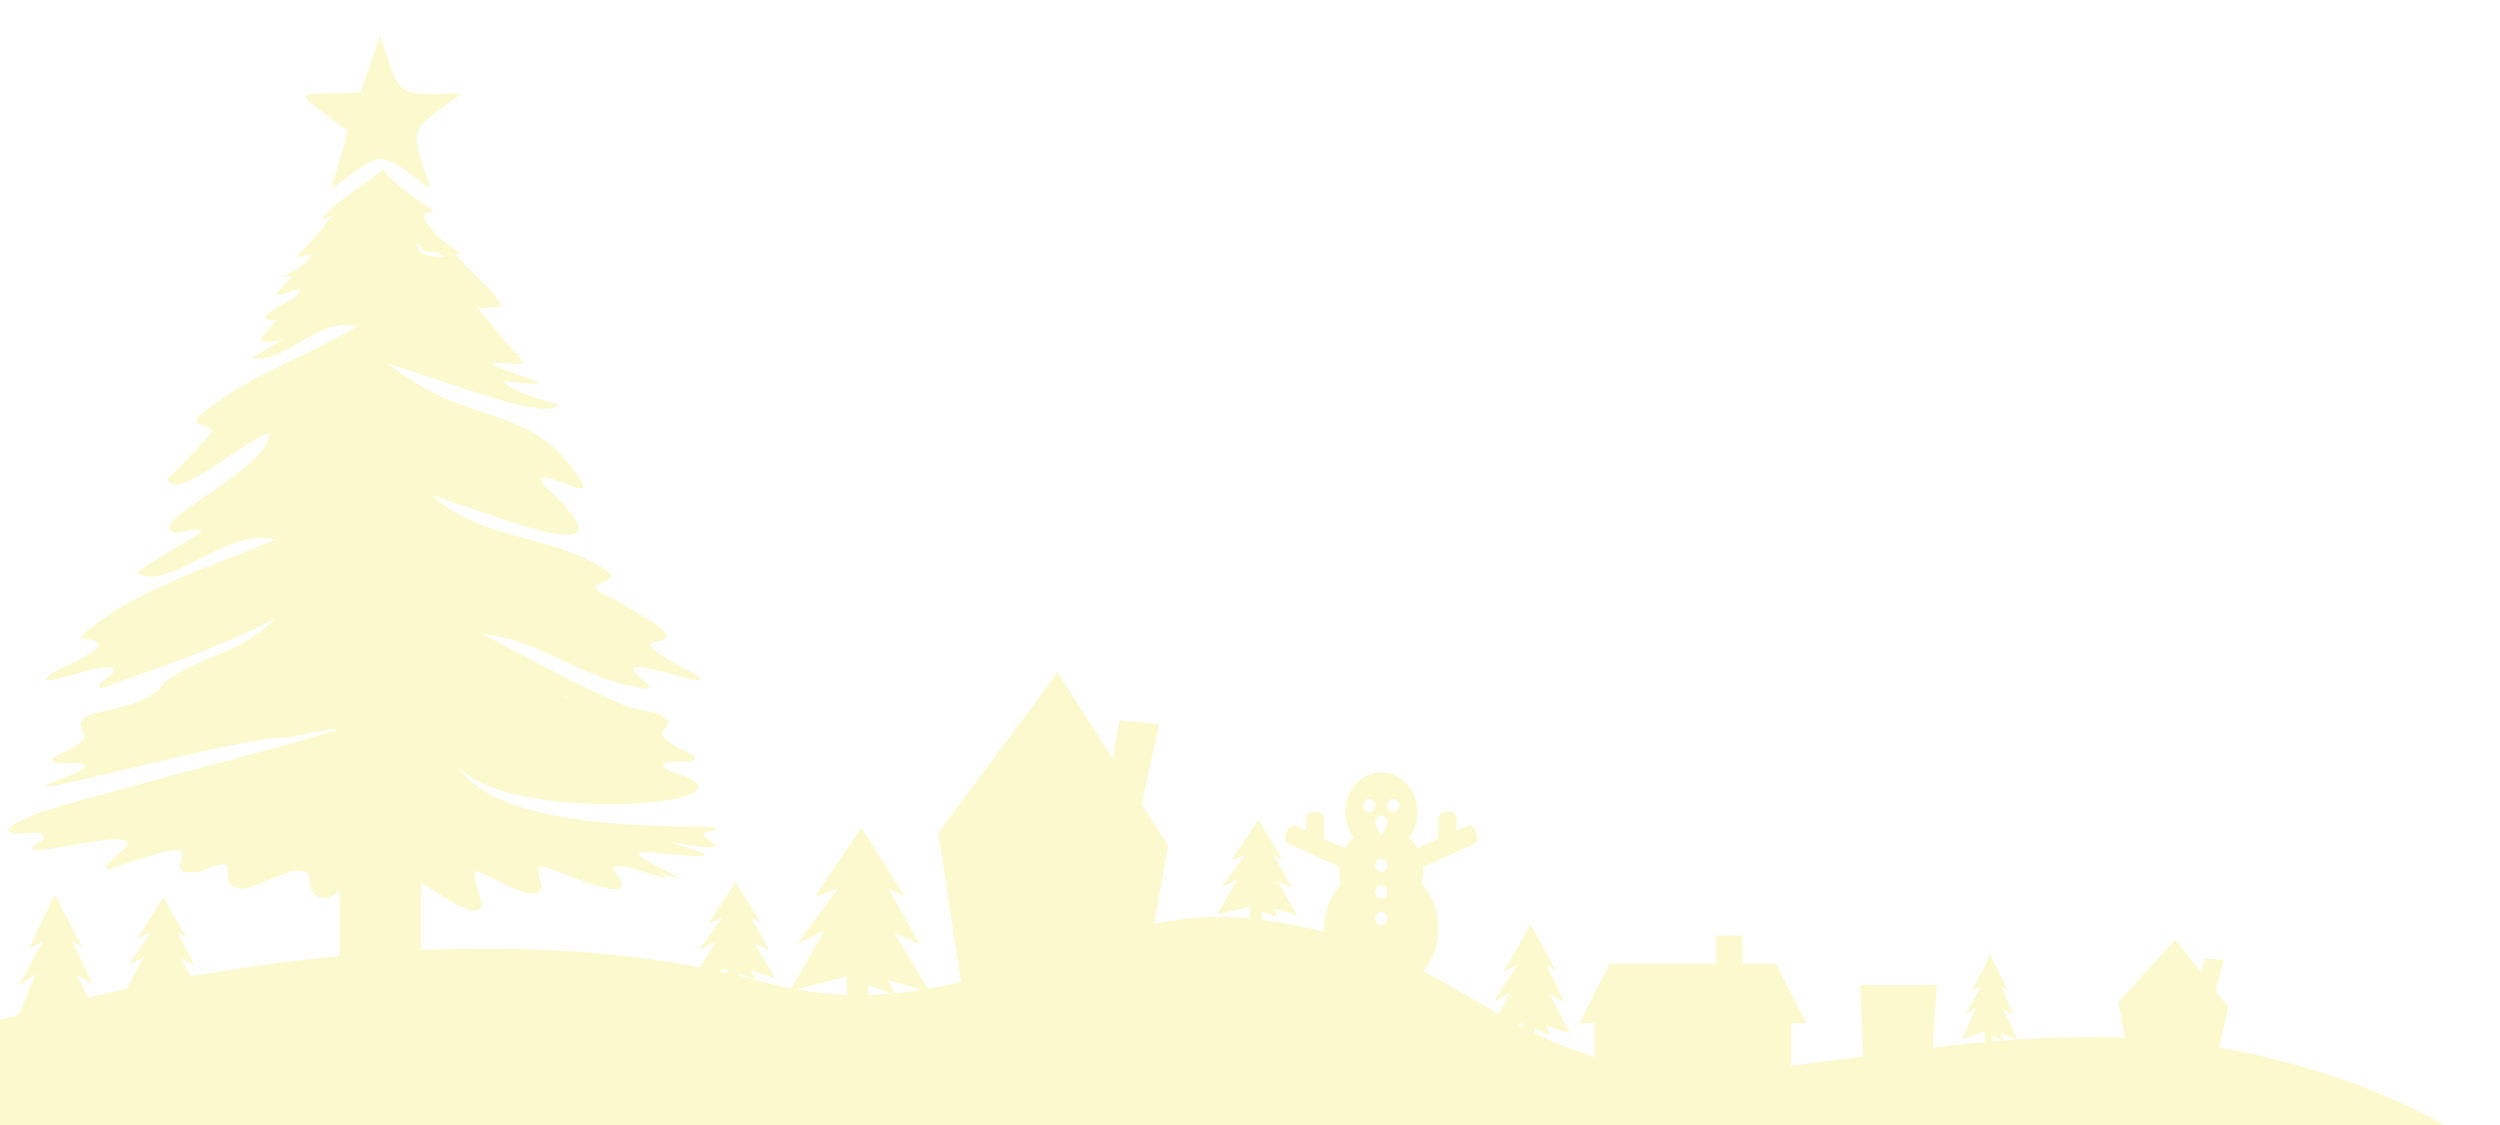
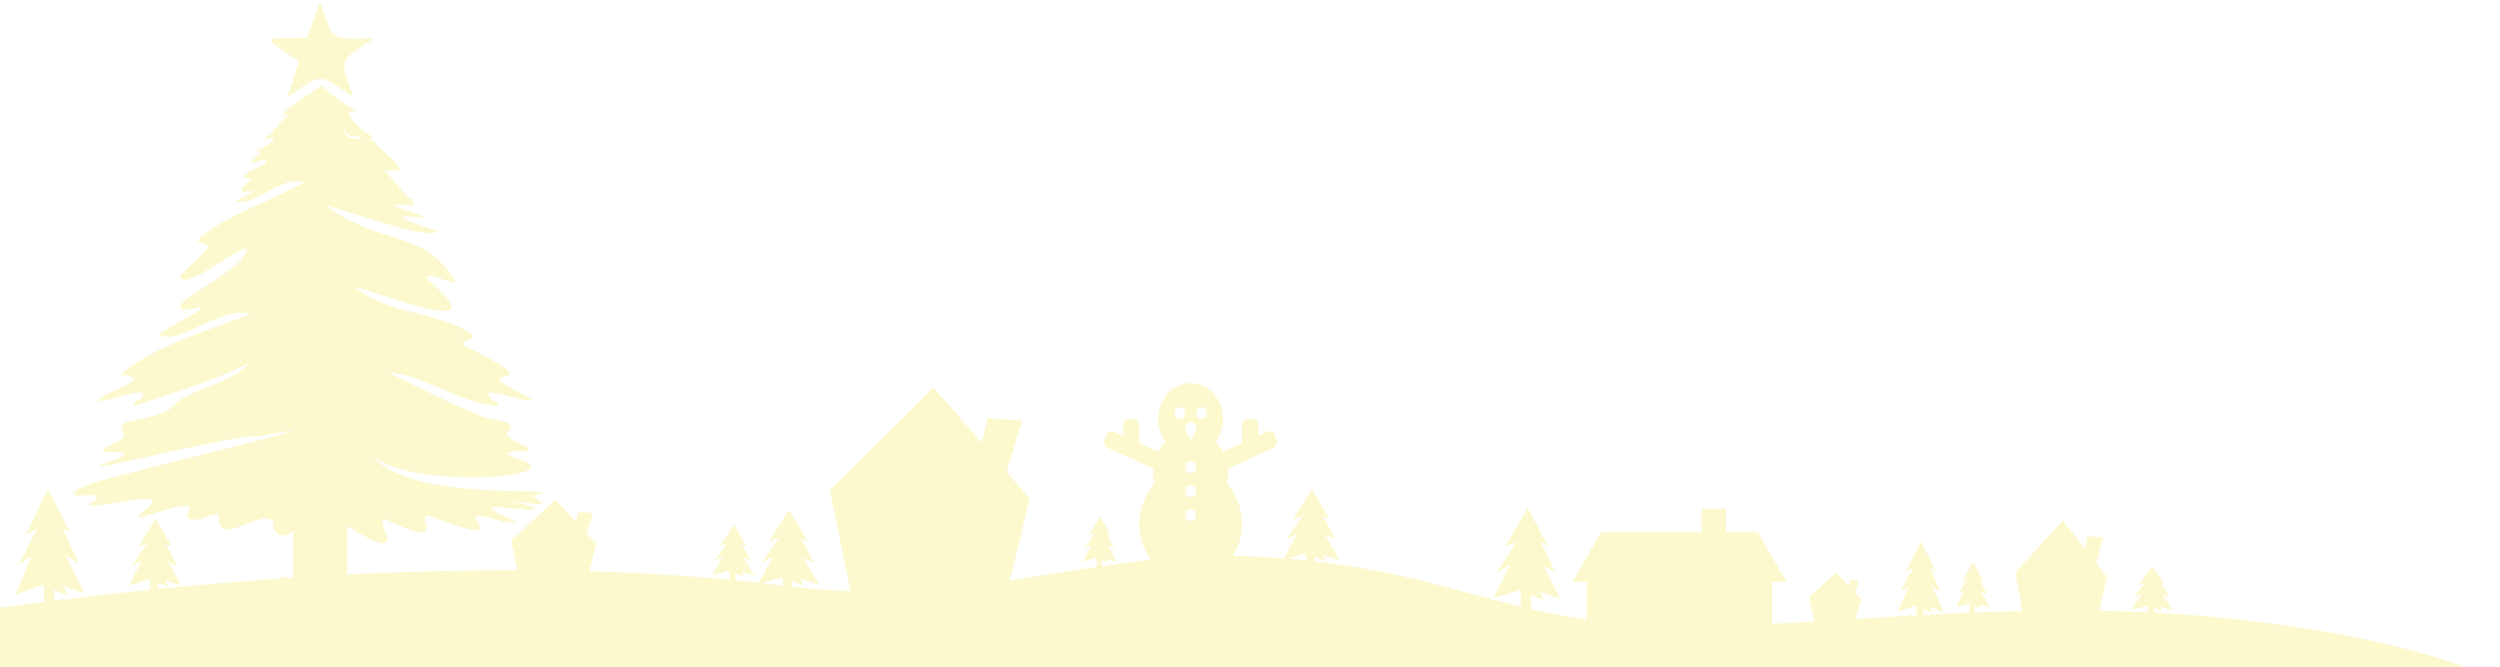
- <svg xmlns="http://www.w3.org/2000/svg" width="1000" height="450">
+ <svg xmlns="http://www.w3.org/2000/svg" width="1200" height="320">
  <g>
-     <rect fill="none" id="canvas_background" height="452" width="1002" y="-1" x="-1" />
+     <rect x="-1" y="-1" width="1202" height="322" id="canvas_background" fill="none" />
  </g>
+   <defs>
+     <filter id="svg_113_blur">
+       <feGaussianBlur stdDeviation="0.1" in="SourceGraphic" />
+     </filter>
+   </defs>
  <g>
-     <g id="svg_4" stroke="null">
-       <g id="svg_5" stroke="null">
-         <polygon class="st6" points="385.452,399.6 375.3,333.186 423.045,268.9 467.3,338.338 456.197,399.6 " id="svg_6" stroke="null" fill="#fdf9ce" />
+     <g stroke="null" id="svg_4">
+       <g stroke="null" id="svg_5">
+         <polygon stroke="null" fill="#fdf9ce" id="svg_6" points="408.893,286.6 398.3,235.43 448.121,185.9 494.3,239.4 482.714,286.6 " class="st6" />
      </g>
-       <g id="svg_7" stroke="null">
-         <polygon class="st6" points="444.617,307.091 447.79,288.051 463.652,289.731 456.038,324.45 444.617,317.059 " id="svg_8" stroke="null" fill="#fdf9ce" />
+       <g stroke="null" id="svg_7">
+         <polygon stroke="null" fill="#fdf9ce" id="svg_8" points="470.631,215.325 473.941,200.656 490.493,201.95 482.548,228.7 470.631,223.005 " class="st6" />
      </g>
-       <g id="svg_9" stroke="null">
-         <rect x="392.099" y="411.29" transform="matrix(1.585414,-0.03483508,0.0493369,1.119406,-246.2518,-92.34003) " class="st0" width="9.5" height="16" id="svg_10" stroke="null" fill="#fdf9ce" />
+       <g stroke="null" id="svg_9">
+         <rect stroke="null" fill="#fdf9ce" id="svg_10" height="16" width="9.5" class="st0" transform="matrix(1.654345,-0.02683927,0.05148199,0.8624648,-273.2758,20.57658) " y="280.829" x="410.062" />
      </g>
-       <g id="svg_11" stroke="null">
-         <rect x="188.582" y="699.894" transform="matrix(-1.585414,-0.03483177,0.04933223,-1.119406,708.3347,1162.461) " class="st0" width="9.5" height="16" id="svg_12" stroke="null" fill="#fdf9ce" />
+       <g stroke="null" id="svg_11">
+         <rect stroke="null" fill="#fdf9ce" id="svg_12" height="16" width="9.5" class="st0" transform="matrix(-1.654345,-0.02683672,0.0514771,-0.8624648,722.8144,987.3586) " y="831.219" x="178.765" />
      </g>
-       <g id="svg_13" stroke="null">
-         <g id="svg_14" stroke="null">
-           <path class="st0" d="m414.638,306.867c0,0 1.269,-4.368 8.248,-4.368c6.821,0 6.979,4.368 6.979,4.368l0,16.799l-15.228,0l0,-16.799z" id="svg_15" stroke="null" fill="#fdf9ce" />
+       <g stroke="null" id="svg_13">
+         <g stroke="null" id="svg_14">
+           <path stroke="null" fill="#fdf9ce" id="svg_15" d="m439.348,215.152c0,0 1.324,-3.365 8.607,-3.365c7.117,0 7.283,3.365 7.283,3.365l0,12.943l-15.89,0l0,-12.943z" class="st0" />
        </g>
-         <g id="svg_16" stroke="null">
-           <rect x="421.934" y="302.499" class="st6" width="1.428" height="21.279" id="svg_17" stroke="null" fill="#fdf9ce" />
+         <g stroke="null" id="svg_16">
+           <rect stroke="null" fill="#fdf9ce" id="svg_17" height="16.395" width="1.49" class="st6" y="211.787" x="446.962" />
        </g>
-         <g id="svg_18" stroke="null">
-           <rect x="414.638" y="313.139" class="st6" width="15.228" height="1.008" id="svg_19" stroke="null" fill="#fdf9ce" />
+         <g stroke="null" id="svg_18">
+           <rect stroke="null" fill="#fdf9ce" id="svg_19" height="0.777" width="15.89" class="st6" y="219.984" x="439.348" />
        </g>
      </g>
    </g>
-     <g id="svg_1" fill-rule="nonzero">
-       <path id="svg_2" d="m139.27,52.44c-0.085,0.34 -6.961,23.134 -7,23.412c21.726,-16.242 18.4,-16.126 40.149,-0.139c-8.748,-25.709 -9.637,-22.476 12.282,-38.223c-27.163,0.387 -24.379,2.243 -32.562,-23.489l-7.959,23.126c-28.919,0.719 -27.836,-2.073 -4.911,15.314z" fill="#fdf9ce" />;
-    <path id="svg_3" d="m284.885,332.331c16.845,-5.081 -94.785,7.232 -104.368,-32.299c3.38,31.943 137.138,22.886 88.002,8.647c-8.902,-4.324 2.916,-4.084 6.327,-3.921c12.499,-1.965 -16.327,-7.193 -8.508,-13.69c4.47,-6.458 -13.148,-6.961 -16.544,-8.887c-18.501,-7.935 -37.721,-18.477 -56.647,-28.563c22.368,2.011 40.443,18.392 62.648,21.331c2.359,0.773 5.809,0.905 2.483,-2.081c-20.287,-15.855 29.329,5.252 20.597,-2.753c-49.16,-25.021 22.43,-1.129 -38.386,-32.956c-7.301,-4.641 5.499,-3.511 3.805,-7.626c-20.272,-15.755 -51.24,-12.708 -71.265,-31.2c18.609,4.819 87.437,35.052 44.442,-4.401c-6.188,-9.49 21.092,7.587 15.074,-1.16c-19.336,-32.407 -43.893,-20.558 -77.104,-47.18c21.803,6.28 64.52,23.574 67.753,16.142c0.387,-0.046 -18.021,-4.084 -22.004,-9.281c7.363,0.727 10.233,0.951 12.615,1.121c2.065,0 1.725,-0.665 -1.067,-1.655c-3.55,-1.864 -29.027,-8.678 -6.141,-6.296c4.316,0.325 1.709,-1.995 0.441,-3.473c1.64,0.039 1.957,-0.17 0,-0.712c-1.299,0.425 -15.701,-18.562 -16.536,-18.918c3.163,1.903 7.208,-0.665 9.823,0.534c0.155,-4.594 -12.437,-14.2 -15.971,-19.05c-3.542,-2.715 -1.647,-2.591 1.725,-2.32c-0.944,2.173 -26.049,-17.967 -12.197,-16.892c-0.82,-0.441 -22.43,-15.608 -20.21,-17.302c-7.201,6.017 -19.661,12.901 -24.673,19.978c0.773,0.704 3.48,-1.408 4.532,-1.423l-2.97,2.769c0.34,0.596 -8.601,10.828 -10.472,12.213c-3.581,4.285 3.465,-0.472 4.231,1.121c-1.547,3.666 -8.253,7.41 -10.635,7.99c-3.094,0.34 2.019,0.541 3.364,0.263l-5.638,5.948c-4.401,5.94 13.922,-5.716 6.752,2.576c-2.483,1.647 -19.939,9.552 -7.603,9.057c-4.238,5.646 -11.602,10.202 1.168,8.307c7.734,-3.867 -13.38,8.183 -10.673,6.891c12.994,2.792 25.523,-16.575 41.766,-12.653c-21.795,13.21 -44.388,19.877 -62.803,35.578c-5.043,5.128 4.385,3.094 4.641,6.288c0.565,1.021 -16.575,18.145 -17.511,19.135c2.568,10.055 31.765,-16.312 40.505,-18.261c0.681,14.796 -53.522,37.272 -36.808,39.956c1.702,-0.271 14.1,-3.612 7.734,0.773c-1.083,1.315 -23.814,13.69 -23.536,15.268c11.903,7.789 37.241,-19.39 55.146,-13.272c-26.939,10.828 -59.91,21.556 -78.45,39.198c23.203,2.266 -12.824,11.803 -13.52,16.876c4.285,1.299 28.934,-9.583 27.21,-3.334c-0.874,1.671 -7.541,5.004 -5.197,6.69c23.28,-8.508 47.798,-16.312 69.934,-28.076c-13.922,14.463 -29.677,14.626 -44.248,25.485c-7.069,10.055 -20.929,9.815 -31.487,13.659c-7.974,6.42 9.707,6.582 -12.244,15.925c-7.858,6.002 21.656,-0.681 8.338,6.837c-49.593,18.238 69.524,-16.374 84.653,-14.154c72.61,-15.175 -76.733,22.298 -100.733,30.311c-1.168,1.222 -12.762,4.641 -10.96,7.178c2.692,2.46 15.832,-2.05 13.705,3.287c-22.708,13.311 51.534,-10.828 29.669,6.188c-0.704,1.067 -6.806,5.267 -3.094,5.646c53.267,-18.887 13.396,3.496 35.578,1.083c20.643,-8.508 6.079,2.978 15.136,6.28c6.497,2.746 25.523,-12.708 29.391,-4.238c-0.773,7.951 5.863,11.107 12.004,5.507l0,36.645c-0.642,-9.467 -4.184,-6.86 -11.099,-5.236c2.111,7.116 0.201,14.974 11.099,10.155c-4.509,6.799 31.61,0 32.484,1.547l0,-46.151c4.076,1.423 23.458,17.093 24.371,8.198c0,-1.647 -5.739,-14.85 -1.152,-12.746c4.641,1.315 23.791,14.347 25.059,5.646c-0.371,-1.879 -3.094,-8.933 0.913,-7.773c4.641,0.982 41.193,18.16 28.617,2.537c-3.867,-7.154 16.9,2.142 20.473,2.05c1.384,0.425 -0.897,-0.82 -2.831,-1.903c3.465,0.851 6.52,1.655 7.649,2.011c2.993,-0.139 -26.25,-11.447 -11.787,-10.341c0.835,-0.48 31.363,4.006 19.436,-0.495c0,0 -6.102,-2.057 -11.81,-3.759c38.27,6.304 3.906,-2.947 17.588,-4.393zm-58.449,-53.738l1.763,0.294c-0.773,0.402 -4.95,-0.812 -1.763,-0.294zm-36.808,-158.253c0.122,0.762 0.415,1.487 0.859,2.119c-0.797,-0.951 -1.029,-1.671 -0.859,-2.119zm-22.948,-23.134c0.773,0.17 2.382,2.955 3.171,3.31c0,0.077 6.628,-0.124 7.734,2.32c-7.286,-0.263 -10.287,-0.982 -10.905,-5.631z" fill="#fdf9ce" />
-     </g>
-     <g id="svg_20" stroke="null">
-       <g id="svg_21" stroke="null">
-         <polygon class="st6" points="745.554,429.3 744.1,394 774.7,394 772.431,429.3 " id="svg_22" stroke="null" fill="#fdf9ce" />
+     <g stroke="null" id="svg_52">
+       <g stroke="null" id="svg_53">
+         <polygon stroke="null" fill="#fdf9ce" id="svg_54" points="843.801,255.5 828.517,255.5 828.517,244.2 816.742,244.2 816.742,255.5 806.1,255.5 768.512,255.5 754.7,279.3 761.606,279.3 761.606,306.9 806.1,306.9 850.594,306.9 850.594,279.3 857.5,279.3 " class="st6" />
      </g>
-       <g id="svg_23" stroke="null">
-         <g id="svg_24" stroke="null">
-           <g id="svg_25" stroke="null">
-             <rect x="749.627" y="401.198" class="st0" width="6.69" height="6.622" id="svg_26" stroke="null" fill="#fdf9ce" />
-           </g>
-           <g id="svg_27" stroke="null">
-             <rect x="752.768" y="401.198" class="st6" width="0.407" height="6.622" id="svg_28" stroke="null" fill="#fdf9ce" />
-           </g>
-           <g id="svg_29" stroke="null">
-             <rect x="749.627" y="404.308" class="st6" width="6.69" height="0.403" id="svg_30" stroke="null" fill="#fdf9ce" />
-           </g>
+       <g stroke="null" id="svg_55">
+         <g stroke="null" id="svg_56">
+           <rect stroke="null" fill="#fdf9ce" id="svg_57" height="14.3" width="16.19" class="st0" y="279.2" x="777.004" />
        </g>
-         <g id="svg_31" stroke="null">
-           <g id="svg_32" stroke="null">
-             <rect x="749.627" y="412.139" class="st0" width="6.69" height="6.622" id="svg_33" stroke="null" fill="#fdf9ce" />
-           </g>
-           <g id="svg_34" stroke="null">
-             <rect x="752.768" y="412.139" class="st6" width="0.407" height="6.622" id="svg_35" stroke="null" fill="#fdf9ce" />
-           </g>
-           <g id="svg_36" stroke="null">
-             <rect x="749.627" y="415.249" class="st6" width="6.69" height="0.403" id="svg_37" stroke="null" fill="#fdf9ce" />
-           </g>
+         <g stroke="null" id="svg_58">
+           <rect stroke="null" fill="#fdf9ce" id="svg_59" height="14.3" width="1.019" class="st6" y="279.2" x="784.589" />
        </g>
-         <g id="svg_38" stroke="null">
-           <g id="svg_39" stroke="null">
-             <rect x="762.716" y="412.139" class="st0" width="6.69" height="6.622" id="svg_40" stroke="null" fill="#fdf9ce" />
-           </g>
-           <g id="svg_41" stroke="null">
-             <rect x="765.857" y="412.139" class="st6" width="0.407" height="6.622" id="svg_42" stroke="null" fill="#fdf9ce" />
-           </g>
-           <g id="svg_43" stroke="null">
-             <rect x="762.716" y="415.249" class="st6" width="6.69" height="0.403" id="svg_44" stroke="null" fill="#fdf9ce" />
-           </g>
+         <g stroke="null" id="svg_60">
+           <rect stroke="null" fill="#fdf9ce" id="svg_61" height="0.9" width="16.19" class="st6" y="285.9" x="777.004" />
        </g>
-         <g id="svg_45" stroke="null">
-           <g id="svg_46" stroke="null">
-             <rect x="762.716" y="401.198" class="st0" width="6.69" height="6.622" id="svg_47" stroke="null" fill="#fdf9ce" />
-           </g>
-           <g id="svg_48" stroke="null">
-             <rect x="765.857" y="401.198" class="st6" width="0.407" height="6.622" id="svg_49" stroke="null" fill="#fdf9ce" />
-           </g>
-           <g id="svg_50" stroke="null">
-             <rect x="762.716" y="404.308" class="st6" width="6.69" height="0.403" id="svg_51" stroke="null" fill="#fdf9ce" />
-           </g>
+       </g>
+       <g stroke="null" id="svg_62">
+         <g stroke="null" id="svg_63">
+           <rect stroke="null" fill="#fdf9ce" id="svg_64" height="14.3" width="16.19" class="st0" y="279.2" x="815.61" />
+         </g>
+         <g stroke="null" id="svg_65">
+           <rect stroke="null" fill="#fdf9ce" id="svg_66" height="14.3" width="1.019" class="st6" y="279.2" x="823.196" />
+         </g>
+         <g stroke="null" id="svg_67">
+           <rect stroke="null" fill="#fdf9ce" id="svg_68" height="0.9" width="16.19" class="st6" y="285.9" x="815.61" />
        </g>
      </g>
    </g>
-     <g id="svg_52">
-       <g id="svg_53">
-         <polygon class="st6" points="710.4,385.5 696.9,385.5 696.9,374.2 686.5,374.2 686.5,385.5 677.1,385.5 643.9,385.5 631.7,409.3 637.8,409.3 637.8,436.9 677.1,436.9 716.4,436.9 716.4,409.3 722.5,409.3 " id="svg_54" fill="#fdf9ce" />
+     <path stroke="null" fill="#fdf9ce" id="svg_69" d="m643,268.846l-6.877,-12.191l4.912,2.29l-6.059,-11.383l3.111,1.549l-8.351,-14.212l-9.088,14.414l4.585,-1.819l-7.942,11.45l5.322,-2.762l-6.714,12.46l10.889,-3.031c0,0 0.082,0 0.164,0.067l0,7.88c0,0 1.965,1.212 4.094,0l0,-6.197c2.374,0.943 4.831,1.953 4.994,1.953c0.328,0.067 -1.146,-2.964 -1.146,-2.964l8.105,2.492l-0,0z" class="st6" />
+     <path fill="#fdf9ce" transform="rotate(-1.700768 23.45,264) " id="svg_71" d="m40,285.3l-8.4,-18.1l6,3.4l-7.4,-16.9l3.8,2.3l-10.2,-21.1l-11.1,21.4l5.6,-2.7l-9.7,17l6.5,-4.1l-8.2,18.5l13.3,-4.5c0,0 0.1,0 0.2,0.1l0,11.7c0,0 2.4,1.8 5,0l0,-9.2c2.9,1.4 5.9,2.9 6.1,2.9c0.4,0.1 -1.4,-4.4 -1.4,-4.4l9.9,3.7z" class="st6" />
+     <g stroke="null" id="svg_87">
+       <g stroke="null" id="svg_73">
+         <polygon fill="#fdf9ce" stroke="null" id="svg_72" points="972.155,300.6 967.3,274.837 990.135,249.9 1011.3,276.836 1005.99,300.6 " class="st6" />
      </g>
-       <g id="svg_55">
-         <g id="svg_56">
-           <rect x="651.4" y="409.2" class="st0" width="14.3" height="14.3" id="svg_57" fill="#fdf9ce" />
+       <g stroke="null" id="svg_75">
+         <polygon fill="#fdf9ce" stroke="null" id="svg_74" points="1000.452,264.715 1001.969,257.329 1009.555,257.981 1005.914,271.449 1000.452,268.581 " class="st6" />
+       </g>
+       <g stroke="null" id="svg_77">
+         <rect fill="#fdf9ce" stroke="null" id="svg_76" height="16" width="9.5" class="st0" transform="matrix(0.7582414,-0.01351292,0.02359591,0.4342301,120.6823,454.4227) " y="-359.126" x="1140.584" />
+       </g>
+       <g stroke="null" id="svg_79">
+         <rect fill="#fdf9ce" stroke="null" id="svg_78" height="16" width="9.5" class="st0" transform="matrix(-0.7582414,-0.01351164,0.02359367,-0.4342301,577.2236,941.174) " y="1515.356" x="-510.555" />
+       </g>
+       <g stroke="null" id="svg_86">
+         <g stroke="null" id="svg_81">
+           <path fill="#fdf9ce" stroke="null" id="svg_80" d="m986.114,264.628c0,0 0.607,-1.694 3.945,-1.694c3.262,0 3.338,1.694 3.338,1.694l0,6.517l-7.283,0l0,-6.517z" class="st0" />
        </g>
-         <g id="svg_58">
-           <rect x="658.1" y="409.2" class="st6" width="0.9" height="14.3" id="svg_59" fill="#fdf9ce" />
+         <g stroke="null" id="svg_83">
+           <rect fill="#fdf9ce" stroke="null" id="svg_82" height="8.255" width="0.683" class="st6" y="262.933" x="989.603" />
        </g>
-         <g id="svg_60">
-           <rect x="651.4" y="415.9" class="st6" width="14.3" height="0.9" id="svg_61" fill="#fdf9ce" />
-         </g>
-       </g>
-       <g id="svg_62">
-         <g id="svg_63">
-           <rect x="685.5" y="409.2" class="st0" width="14.3" height="14.3" id="svg_64" fill="#fdf9ce" />
-         </g>
-         <g id="svg_65">
-           <rect x="692.2" y="409.2" class="st6" width="0.9" height="14.3" id="svg_66" fill="#fdf9ce" />
-         </g>
-         <g id="svg_67">
-           <rect x="685.5" y="415.9" class="st6" width="14.3" height="0.9" id="svg_68" fill="#fdf9ce" />
+         <g stroke="null" id="svg_85">
+           <rect fill="#fdf9ce" stroke="null" id="svg_84" height="0.391" width="7.283" class="st6" y="267.061" x="986.114" />
        </g>
      </g>
    </g>
-     <path class="st6" d="m519,366.176l-8.146,-13.746l5.819,2.582l-7.176,-12.835l3.685,1.747l-9.892,-16.024l-10.765,16.252l5.431,-2.051l-9.407,12.911l6.304,-3.114l-7.952,14.05l12.898,-3.418c0,0 0.097,0 0.194,0.076l0,8.886c0,0 2.327,1.367 4.849,0l0,-6.987c2.812,1.063 5.722,2.202 5.916,2.202c0.388,0.076 -1.358,-3.342 -1.358,-3.342l9.601,2.81l-0,0z" id="svg_69" stroke="null" fill="#fdf9ce" />
-     <path class="st6" d="m39,408.3l-8.4,-18.1l6,3.4l-7.4,-16.9l3.8,2.3l-10.2,-21.1l-11.1,21.4l5.6,-2.7l-9.7,17l6.5,-4.1l-8.2,18.5l13.3,-4.5c0,0 0.1,0 0.2,0.1l0,11.7c0,0 2.4,1.8 5,0l0,-9.2c2.9,1.4 5.9,2.9 6.1,2.9c0.4,0.1 -1.4,-4.4 -1.4,-4.4l9.9,3.7z" id="svg_71" transform="rotate(-1.700768 22.45,387) " fill="#fdf9ce" />
-     <g id="svg_87" stroke="null">
-       <g id="svg_73" stroke="null">
-         <polygon class="st6" points="852.155,426.6 847.3,400.837 870.135,375.9 891.3,402.836 885.99,426.6 " id="svg_72" stroke="null" fill="#fdf9ce" />
+     <path fill="#fdf9ce" stroke="null" id="svg_88" d="m749,287.372l-8.146,-15.612l5.819,2.933l-7.176,-14.577l3.685,1.984l-9.892,-18.2l-10.765,18.458l5.431,-2.329l-9.407,14.663l6.304,-3.536l-7.952,15.957l12.898,-3.881c0,0 0.097,0 0.194,0.086l0,10.092c0,0 2.327,1.553 4.849,0l0,-7.935c2.812,1.208 5.722,2.501 5.916,2.501c0.388,0.086 -1.358,-3.795 -1.358,-3.795l9.601,3.191l0,-0z" class="st6" />
+     <path fill="#fdf9ce" stroke="null" id="svg_89" d="m933,293.846l-5.608,-12.191l4.006,2.29l-4.941,-11.383l2.537,1.549l-6.81,-14.212l-7.411,14.414l3.739,-1.819l-6.476,11.45l4.34,-2.762l-5.475,12.46l8.88,-3.031c0,0 0.067,0 0.134,0.067l0,7.88c0,0 1.602,1.212 3.338,0l0,-6.197c1.936,0.943 3.939,1.953 4.073,1.953c0.267,0.067 -0.935,-2.964 -0.935,-2.964l6.61,2.492z" class="st6" />
+     <path stroke="null" fill="#fdf9ce" id="svg_92" d="m393,280.578l-7.385,-12.813l5.275,2.407l-6.506,-11.964l3.341,1.628l-8.967,-14.937l-9.759,15.149l4.923,-1.911l-8.528,12.034l5.715,-2.902l-7.209,13.096l11.693,-3.186c0,0 0.088,0 0.176,0.071l0,8.282c0,0 2.11,1.274 4.396,0l0,-6.513c2.55,0.991 5.187,2.053 5.363,2.053c0.352,0.071 -1.231,-3.115 -1.231,-3.115l8.704,2.619l0,-0z" class="st6" />
+     <path stroke="null" fill="#fdf9ce" id="svg_94" d="m87,281.114l-6.37,-11.569l4.55,2.173l-5.611,-10.802l2.882,1.47l-7.735,-13.487l-8.417,13.678l4.247,-1.726l-7.356,10.866l4.929,-2.621l-6.218,11.825l10.086,-2.876c0,0 0.076,0 0.152,0.064l0,7.478c0,0 1.82,1.151 3.792,0l0,-5.88c2.199,0.895 4.474,1.854 4.626,1.854c0.303,0.064 -1.062,-2.812 -1.062,-2.812l7.507,2.365l0,0z" class="st6" />
+     <path stroke="null" fill="#fdf9ce" d="m612.825,211.309l-0.956,-2.608c-0.535,-1.439 -2.042,-2.14 -3.371,-1.565l-4.57,2.068l0,-5.216c0,-1.547 -1.167,-2.806 -2.593,-2.806l-2.593,0c-1.426,0 -2.593,1.259 -2.593,2.806l0,8.435c0,0.09 0.049,0.18 0.049,0.27l-9.139,4.136c-0.956,-1.798 -2.155,-3.399 -3.565,-4.784c2.204,-2.985 3.565,-6.726 3.565,-10.881c0,-9.532 -6.968,-17.265 -15.556,-17.265s-15.556,7.733 -15.556,17.265c0,4.154 1.377,7.895 3.565,10.881c-1.41,1.385 -2.593,2.985 -3.565,4.784l-9.139,-4.136c0.016,-0.09 0.049,-0.18 0.049,-0.27l0,-8.435c0.032,-1.547 -1.134,-2.806 -2.56,-2.806l-2.593,0c-1.426,0 -2.593,1.259 -2.593,2.806l0,5.216l-4.553,-2.068c-1.329,-0.576 -2.836,0.126 -3.371,1.565l-0.956,2.608c-0.535,1.439 0.113,3.075 1.442,3.651l21.909,9.928c-0.065,0.719 -0.194,1.439 -0.194,2.194c0,1.816 0.275,3.525 0.681,5.198c-4.44,4.946 -7.179,11.744 -7.179,19.262c0,9.712 4.602,18.147 11.473,22.985c1.507,1.061 3.29,1.475 5.072,1.475l16.075,0c2.155,0 4.262,-0.737 6.028,-2.104c7.535,-5.809 12.056,-16.078 10.193,-27.445c-0.891,-5.431 -3.322,-10.359 -6.741,-14.208c0.405,-1.655 0.681,-3.363 0.681,-5.162c0,-0.755 -0.13,-1.457 -0.194,-2.194l21.909,-9.928c1.313,-0.558 1.961,-2.194 1.442,-3.651l-0,0zm-46.491,-10.125c-1.426,0 -2.593,-1.295 -2.593,-2.878s1.167,-2.878 2.593,-2.878s2.593,1.295 2.593,2.878s-1.167,2.878 -2.593,2.878zm5.185,48.919c-1.426,0 -2.593,-1.295 -2.593,-2.878s1.167,-2.878 2.593,-2.878s2.593,1.295 2.593,2.878s-1.167,2.878 -2.593,2.878zm0,-11.51c-1.426,0 -2.593,-1.295 -2.593,-2.878s1.167,-2.878 2.593,-2.878s2.593,1.295 2.593,2.878s-1.167,2.878 -2.593,2.878zm0,-11.51c-1.426,0 -2.593,-1.295 -2.593,-2.878s1.167,-2.878 2.593,-2.878s2.593,1.295 2.593,2.878s-1.167,2.878 -2.593,2.878zm0,-15.827s-2.593,-4.172 -2.593,-5.755s1.167,-2.878 2.593,-2.878s2.593,1.295 2.593,2.878s-2.593,5.755 -2.593,5.755zm5.185,-10.071c-1.426,0 -2.593,-1.295 -2.593,-2.878s1.167,-2.878 2.593,-2.878s2.593,1.295 2.593,2.878s-1.167,2.878 -2.593,2.878z" id="svg_90" />
+     <path stroke="null" id="svg_70" fill="#fdf9ce" d="m1065.809,296.497c-93.845,-9.483 -185.774,3.688 -251.849,4.215c-94.802,0.527 -114.433,-29.503 -215.46,-33.718c-75.172,-3.161 -131.67,26.342 -226.472,13.698c-79.002,-10.01 -206.842,-11.591 -372.028,11.064l0,34.245l1197,0c0,0 -36.389,-20.02 -131.191,-29.503l0,0z" />
+     <path stroke="null" fill="#fdf9ce" id="svg_93" d="m362,276.321l-5.101,-8.77l3.643,1.647l-4.494,-8.189l2.308,1.114l-6.194,-10.224l-6.74,10.369l3.401,-1.308l-5.89,8.237l3.947,-1.987l-4.979,8.964l8.076,-2.18c0,0 0.061,0 0.121,0.048l0,5.669c0,0 1.457,0.872 3.036,0l0,-4.458c1.761,0.678 3.583,1.405 3.704,1.405c0.243,0.048 -0.85,-2.132 -0.85,-2.132l6.012,1.793z" class="st6" />
+     <path stroke="null" fill="#fdf9ce" id="svg_91" d="m955,291.723l-4.086,-7.837l2.918,1.472l-3.599,-7.318l1.848,0.996l-4.961,-9.136l-5.399,9.266l2.724,-1.169l-4.718,7.361l3.162,-1.775l-3.989,8.01l6.469,-1.948c0,0 0.049,0 0.097,0.043l0,5.066c0,0 1.167,0.779 2.432,0l0,-3.984c1.411,0.606 2.87,1.256 2.967,1.256c0.195,0.043 -0.681,-1.905 -0.681,-1.905l4.815,1.602z" class="st6" />
+     <path stroke="null" fill="#fdf9ce" id="svg_95" d="m1043,292.857l-5.101,-7.526l3.643,1.414l-4.494,-7.027l2.308,0.956l-6.194,-8.774l-6.74,8.898l3.401,-1.123l-5.89,7.069l3.947,-1.705l-4.979,7.692l8.076,-1.871c0,0 0.061,0 0.121,0.042l0,4.865c0,0 1.457,0.748 3.036,0l0,-3.825c1.761,0.582 3.583,1.206 3.704,1.206c0.243,0.042 -0.85,-1.83 -0.85,-1.83l6.012,1.538l0,0z" class="st6" />
+     <g stroke="null" filter="url(#svg_113_blur)" id="svg_113">
+       <g stroke="null" id="svg_99">
+         <polygon stroke="null" fill="#fdf9ce" id="svg_98" points="871.059,298.6 868.3,286.557 881.274,274.9 893.3,287.491 890.283,298.6 " class="st6" />
      </g>
-       <g id="svg_75" stroke="null">
-         <polygon class="st6" points="880.452,390.715 881.969,383.329 889.555,383.981 885.914,397.449 880.452,394.581 " id="svg_74" stroke="null" fill="#fdf9ce" />
+       <g stroke="null" id="svg_101">
+         <polygon stroke="null" fill="#fdf9ce" id="svg_100" points="887.136,281.825 887.998,278.373 892.309,278.677 890.24,284.973 887.136,283.633 " class="st6" />
      </g>
-       <g id="svg_77" stroke="null">
-         <rect x="973.455" y="-74.158" transform="matrix(0.7582414,-0.01351292,0.02359591,0.4342301,120.6823,454.4227) " class="st0" width="9.5" height="16" id="svg_76" stroke="null" fill="#fdf9ce" />
+       <g stroke="null" id="svg_103">
+         <rect stroke="null" fill="#fdf9ce" id="svg_102" height="16" width="9.5" class="st0" transform="matrix(0.4308189,-0.006316692,0.01340677,0.2029834,409.9133,372.9205) " y="-372.647" x="1088.44" />
      </g>
-       <g id="svg_79" stroke="null">
-         <rect x="-361.467" y="1220.548" transform="matrix(-0.7582414,-0.01351164,0.02359367,-0.4342301,577.2236,941.174) " class="st0" width="9.5" height="16" id="svg_78" stroke="null" fill="#fdf9ce" />
+       <g stroke="null" id="svg_105">
+         <rect stroke="null" fill="#fdf9ce" id="svg_104" height="16" width="9.5" class="st0" transform="matrix(-0.4308189,-0.006316093,0.0134055,-0.2029834,669.3118,600.4552) " y="1525.609" x="-457.67" />
      </g>
-       <g id="svg_86" stroke="null">
-         <g id="svg_81" stroke="null">
-           <path class="st0" d="m866.114,390.628c0,0 0.607,-1.694 3.945,-1.694c3.262,0 3.338,1.694 3.338,1.694l0,6.517l-7.283,0l0,-6.517z" id="svg_80" stroke="null" fill="#fdf9ce" />
+       <g stroke="null" id="svg_112">
+         <g stroke="null" id="svg_107">
+           <path stroke="null" fill="#fdf9ce" id="svg_106" d="m878.99,281.785c0,0 0.345,-0.792 2.241,-0.792c1.853,0 1.897,0.792 1.897,0.792l0,3.046l-4.138,0l0,-3.046z" class="st0" />
        </g>
-         <g id="svg_83" stroke="null">
-           <rect x="869.603" y="388.933" class="st6" width="0.683" height="8.255" id="svg_82" stroke="null" fill="#fdf9ce" />
+         <g stroke="null" id="svg_109">
+           <rect stroke="null" fill="#fdf9ce" id="svg_108" height="3.859" width="0.388" class="st6" y="280.993" x="880.972" />
        </g>
-         <g id="svg_85" stroke="null">
-           <rect x="866.114" y="393.061" class="st6" width="7.283" height="0.391" id="svg_84" stroke="null" fill="#fdf9ce" />
+         <g stroke="null" id="svg_111">
+           <rect stroke="null" fill="#fdf9ce" id="svg_110" height="0.183" width="4.138" class="st6" y="282.922" x="878.99" />
        </g>
      </g>
    </g>
-     <path class="st6" d="m628,413.372l-8.146,-15.612l5.819,2.933l-7.176,-14.577l3.685,1.984l-9.892,-18.2l-10.765,18.458l5.431,-2.329l-9.407,14.663l6.304,-3.536l-7.952,15.957l12.898,-3.881c0,0 0.097,0 0.194,0.086l0,10.092c0,0 2.327,1.553 4.849,0l0,-7.935c2.812,1.208 5.722,2.501 5.916,2.501c0.388,0.086 -1.358,-3.795 -1.358,-3.795l9.601,3.191l0,-0z" id="svg_88" stroke="null" fill="#fdf9ce" />
-     <path class="st6" d="m807,415.846l-5.608,-12.191l4.006,2.29l-4.941,-11.383l2.537,1.549l-6.81,-14.212l-7.411,14.414l3.739,-1.819l-6.476,11.45l4.34,-2.762l-5.475,12.46l8.88,-3.031c0,0 0.067,0 0.134,0.067l0,7.88c0,0 1.602,1.212 3.338,0l0,-6.197c1.936,0.943 3.939,1.953 4.073,1.953c0.267,0.067 -0.935,-2.964 -0.935,-2.964l6.61,2.492z" id="svg_89" stroke="null" fill="#fdf9ce" />
-     <path class="st6" d="m372,396.888l-14.237,-23.698l10.169,4.452l-12.542,-22.127l6.44,3.011l-17.288,-27.626l-18.813,28.019l9.491,-3.535l-16.44,22.258l11.017,-5.368l-13.898,24.222l22.542,-5.892c0,0 0.169,0 0.339,0.131l0,15.319c0,0 4.068,2.357 8.474,0l0,-12.045c4.915,1.833 10,3.797 10.339,3.797c0.678,0.131 -2.373,-5.761 -2.373,-5.761l16.779,4.844l0,-0z" id="svg_92" stroke="null" fill="#fdf9ce" />
-     <path class="st6" d="m80,397.176l-7.639,-13.746l5.456,2.582l-6.729,-12.835l3.456,1.747l-9.276,-16.024l-10.094,16.252l5.092,-2.051l-8.821,12.911l5.911,-3.114l-7.457,14.05l12.095,-3.418c0,0 0.091,0 0.182,0.076l0,8.886c0,0 2.182,1.367 4.547,0l0,-6.987c2.637,1.063 5.365,2.202 5.547,2.202c0.364,0.076 -1.273,-3.342 -1.273,-3.342l9.003,2.81l0,0z" id="svg_94" stroke="null" fill="#fdf9ce" />
-     <path stroke="null" id="svg_90" d="m590.838,334.226l-0.887,-2.41c-0.496,-1.329 -1.894,-1.978 -3.127,-1.446l-4.239,1.911l0,-4.819c0,-1.429 -1.082,-2.592 -2.405,-2.592l-2.405,0c-1.323,0 -2.405,1.163 -2.405,2.592l0,7.794c0,0.083 0.045,0.166 0.045,0.249l-8.478,3.822c-0.887,-1.662 -1.999,-3.141 -3.307,-4.42c2.044,-2.759 3.307,-6.215 3.307,-10.054c0,-8.807 -6.464,-15.953 -14.431,-15.953s-14.431,7.146 -14.431,15.953c0,3.839 1.278,7.295 3.307,10.054c-1.308,1.28 -2.405,2.759 -3.307,4.42l-8.478,-3.822c0.015,-0.083 0.045,-0.166 0.045,-0.249l0,-7.794c0.03,-1.429 -1.052,-2.592 -2.375,-2.592l-2.405,0c-1.323,0 -2.405,1.163 -2.405,2.592l0,4.819l-4.224,-1.911c-1.233,-0.532 -2.631,0.116 -3.127,1.446l-0.887,2.41c-0.496,1.329 0.105,2.842 1.338,3.373l20.324,9.173c-0.06,0.665 -0.18,1.329 -0.18,2.027c0,1.678 0.256,3.257 0.631,4.803c-4.119,4.57 -6.659,10.851 -6.659,17.798c0,8.974 4.269,16.767 10.643,21.238c1.398,0.98 3.052,1.363 4.705,1.363l14.912,0c1.999,0 3.954,-0.681 5.592,-1.944c6.99,-5.368 11.184,-14.856 9.455,-25.359c-0.827,-5.019 -3.082,-9.572 -6.254,-13.128c0.376,-1.529 0.631,-3.108 0.631,-4.769c0,-0.698 -0.12,-1.346 -0.18,-2.027l20.324,-9.173c1.218,-0.515 1.819,-2.027 1.338,-3.373zm-43.128,-9.356c-1.323,0 -2.405,-1.196 -2.405,-2.659s1.082,-2.659 2.405,-2.659s2.405,1.196 2.405,2.659s-1.082,2.659 -2.405,2.659zm4.81,45.201c-1.323,0 -2.405,-1.196 -2.405,-2.659s1.082,-2.659 2.405,-2.659s2.405,1.196 2.405,2.659s-1.082,2.659 -2.405,2.659zm0,-10.635c-1.323,0 -2.405,-1.196 -2.405,-2.659s1.082,-2.659 2.405,-2.659s2.405,1.196 2.405,2.659s-1.082,2.659 -2.405,2.659zm0,-10.635c-1.323,0 -2.405,-1.196 -2.405,-2.659s1.082,-2.659 2.405,-2.659s2.405,1.196 2.405,2.659s-1.082,2.659 -2.405,2.659zm0,-14.624s-2.405,-3.855 -2.405,-5.318s1.082,-2.659 2.405,-2.659s2.405,1.196 2.405,2.659s-2.405,5.318 -2.405,5.318zm4.81,-9.306c-1.323,0 -2.405,-1.196 -2.405,-2.659s1.082,-2.659 2.405,-2.659s2.405,1.196 2.405,2.659s-1.082,2.659 -2.405,2.659z" fill="#fdf9ce" />
-     <path d="m898.441,421.095c-80.517,-17.326 -159.39,6.738 -216.081,7.701c-81.338,0.963 -98.181,-53.905 -184.86,-61.605c-64.496,-5.775 -112.97,48.129 -194.308,25.027c-67.782,-18.289 -177.466,-21.177 -319.192,20.214l0,62.568l1027,0c0,0 -31.221,-36.578 -112.559,-53.905l0,0z" fill="#fdf9ce" id="svg_70" stroke="null" />
-     <path class="st6" d="m310,391.176l-8.146,-13.746l5.819,2.582l-7.176,-12.835l3.685,1.747l-9.892,-16.024l-10.765,16.252l5.431,-2.051l-9.407,12.911l6.304,-3.114l-7.952,14.05l12.898,-3.418c0,0 0.097,0 0.194,0.076l0,8.886c0,0 2.327,1.367 4.849,0l0,-6.987c2.812,1.063 5.722,2.202 5.916,2.202c0.388,0.076 -1.358,-3.342 -1.358,-3.342l9.601,2.81z" id="svg_93" stroke="null" fill="#fdf9ce" />
+     <g stroke="null" filter="url(#svg_113_blur)" id="svg_129">
+       <g stroke="null" id="svg_115">
+         <polygon stroke="null" fill="#fdf9ce" id="svg_114" points="249.824,279.6 245.3,259.427 266.578,239.9 286.3,260.992 281.352,279.6 " class="st6" />
+       </g>
+       <g stroke="null" id="svg_117">
+         <polygon stroke="null" fill="#fdf9ce" id="svg_116" points="276.191,251.5 277.605,245.717 284.674,246.228 281.281,256.773 276.191,254.528 " class="st6" />
+       </g>
+       <g stroke="null" id="svg_119">
+         <rect stroke="null" fill="#fdf9ce" id="svg_118" height="16" width="9.5" class="st0" transform="matrix(0.706543,-0.01058112,0.0219871,0.3400185,726.3722,350.445) " y="-269.262" x="-659.648" />
+       </g>
+       <g stroke="null" id="svg_121">
+         <rect stroke="null" fill="#fdf9ce" id="svg_120" height="16" width="9.5" class="st0" transform="matrix(-0.706543,-0.01058012,0.02198501,-0.3400185,1151.786,731.5896) " y="1313.736" x="1280.608" />
+       </g>
+       <g stroke="null" id="svg_128">
+         <g stroke="null" id="svg_123">
+           <path stroke="null" fill="#fdf9ce" id="svg_122" d="m262.831,251.432c0,0 0.566,-1.327 3.676,-1.327c3.04,0 3.11,1.327 3.11,1.327l0,5.103l-6.786,0l0,-5.103z" class="st0" />
+         </g>
+         <g stroke="null" id="svg_125">
+           <rect stroke="null" fill="#fdf9ce" id="svg_124" height="6.464" width="0.636" class="st6" y="250.106" x="266.083" />
+         </g>
+         <g stroke="null" id="svg_127">
+           <rect stroke="null" fill="#fdf9ce" id="svg_126" height="0.306" width="6.786" class="st6" y="253.337" x="262.831" />
+         </g>
+       </g>
+     </g>
+     <g stroke="null" fill-rule="nonzero" id="svg_1">
+       <path stroke="null" fill="#fdf9ce" d="m143.434,29.507c-0.068,0.252 -5.536,17.156 -5.567,17.362c17.278,-12.045 14.633,-11.959 31.93,-0.103c-6.957,-19.066 -7.664,-16.668 9.768,-28.346c-21.602,0.287 -19.388,1.663 -25.896,-17.419l-6.329,17.15c-22.999,0.533 -22.137,-1.537 -3.906,11.357z" id="svg_2" />;
+    <path stroke="null" fill="#fdf9ce" d="m259.239,237.072c13.397,-3.768 -75.381,5.363 -83.002,-23.953c2.688,23.689 109.064,16.972 69.986,6.413c-7.08,-3.206 2.319,-3.028 5.032,-2.908c9.94,-1.457 -12.985,-5.334 -6.766,-10.152c3.555,-4.789 -10.457,-5.162 -13.157,-6.59c-14.713,-5.885 -29.998,-13.703 -45.05,-21.182c17.789,1.491 32.164,13.64 49.823,15.819c1.876,0.574 4.619,0.671 1.974,-1.543c-16.134,-11.758 23.325,3.895 16.38,-2.042c-39.096,-18.555 17.838,-0.837 -30.527,-24.44c-5.807,-3.441 4.373,-2.604 3.026,-5.655c-16.122,-11.684 -40.75,-9.424 -56.675,-23.138c14.799,3.573 69.537,25.994 35.344,-3.264c-4.921,-7.038 16.774,5.627 11.988,-0.86c-15.378,-24.033 -34.907,-15.246 -61.319,-34.988c17.34,4.657 51.312,17.483 53.883,11.971c0.308,-0.034 -14.332,-3.028 -17.5,-6.883c5.856,0.539 8.138,0.705 10.032,0.832c1.642,0 1.372,-0.493 -0.849,-1.227c-2.823,-1.382 -23.085,-6.436 -4.884,-4.669c3.432,0.241 1.359,-1.48 0.351,-2.575c1.304,0.029 1.556,-0.126 0,-0.528c-1.033,0.315 -12.487,-13.766 -13.151,-14.03c2.516,1.411 5.733,-0.493 7.812,0.396c0.123,-3.407 -9.891,-10.531 -12.702,-14.127c-2.817,-2.013 -1.31,-1.921 1.372,-1.721c-0.75,1.612 -20.717,-13.324 -9.7,-12.527c-0.652,-0.327 -17.838,-11.575 -16.073,-12.831c-5.727,4.462 -15.636,9.567 -19.622,14.815c0.615,0.522 2.768,-1.044 3.604,-1.055l-2.362,2.053c0.271,0.442 -6.84,8.03 -8.328,9.057c-2.848,3.178 2.756,-0.35 3.365,0.832c-1.23,2.719 -6.563,5.495 -8.458,5.925c-2.46,0.252 1.605,0.402 2.676,0.195l-4.484,4.411c-3.5,4.405 11.072,-4.239 5.37,1.91c-1.974,1.222 -15.857,7.084 -6.046,6.717c-3.371,4.187 -9.227,7.565 0.929,6.16c6.151,-2.868 -10.641,6.068 -8.488,5.111c10.334,2.071 20.298,-12.292 33.215,-9.384c-17.334,9.797 -35.301,14.741 -49.946,26.384c-4.01,3.803 3.488,2.294 3.691,4.663c0.449,0.757 -13.182,13.456 -13.926,14.19c2.042,7.456 25.262,-12.097 32.213,-13.542c0.541,10.973 -42.565,27.641 -29.273,29.631c1.353,-0.201 11.213,-2.679 6.151,0.574c-0.861,0.975 -18.939,10.152 -18.718,11.322c9.466,5.776 29.617,-14.38 43.857,-9.843c-21.424,8.03 -47.646,15.986 -62.39,29.069c18.453,1.681 -10.198,8.753 -10.752,12.515c3.408,0.964 23.011,-7.107 21.639,-2.472c-0.695,1.239 -5.997,3.711 -4.133,4.961c18.515,-6.309 38.013,-12.097 55.617,-20.821c-11.072,10.726 -23.601,10.846 -35.19,18.899c-5.622,7.456 -16.645,7.279 -25.041,10.129c-6.342,4.761 7.72,4.881 -9.737,11.81c-6.249,4.451 17.223,-0.505 6.631,5.07c-39.44,13.525 55.291,-12.143 67.323,-10.496c57.746,-11.254 -61.024,16.536 -80.111,22.478c-0.929,0.906 -10.149,3.441 -8.716,5.323c2.141,1.824 12.591,-1.52 10.9,2.438c-18.059,9.871 40.984,-8.03 23.595,4.589c-0.56,0.792 -5.413,3.906 -2.46,4.187c42.362,-14.007 10.654,2.593 28.295,0.803c16.417,-6.309 4.835,2.208 12.038,4.657c5.167,2.036 20.298,-9.424 23.374,-3.143c-0.615,5.896 4.662,8.237 9.546,4.084l0,27.176c-0.511,-7.021 -3.328,-5.088 -8.827,-3.883c1.679,5.277 0.16,11.104 8.827,7.531c-3.586,5.042 25.139,0 25.834,1.147l0,-34.225c3.242,1.055 18.656,12.676 19.382,6.08c0,-1.222 -4.564,-11.013 -0.917,-9.453c3.691,0.975 18.921,10.64 19.929,4.187c-0.295,-1.394 -2.46,-6.625 0.726,-5.764c3.691,0.728 32.76,13.468 22.759,1.881c-3.075,-5.306 13.44,1.589 16.282,1.52c1.101,0.315 -0.714,-0.608 -2.251,-1.411c2.756,0.631 5.185,1.227 6.083,1.491c2.38,-0.103 -20.877,-8.489 -9.374,-7.669c0.664,-0.356 24.942,2.971 15.457,-0.367c0,0 -4.853,-1.526 -9.393,-2.788c30.435,4.675 3.106,-2.185 13.987,-3.258zm-46.483,-39.852l1.402,0.218c-0.615,0.298 -3.937,-0.602 -1.402,-0.218zm-29.273,-117.359c0.097,0.565 0.33,1.103 0.683,1.572c-0.634,-0.706 -0.818,-1.239 -0.683,-1.572zm-18.25,-17.156c0.615,0.126 1.895,2.191 2.522,2.455c0,0.057 5.271,-0.092 6.151,1.721c-5.794,-0.195 -8.181,-0.728 -8.673,-4.176z" id="svg_3" />
+     </g>
+     <path stroke="null" fill="#fdf9ce" id="svg_130" d="m536,269.723l-4.086,-7.837l2.918,1.472l-3.599,-7.318l1.848,0.996l-4.961,-9.136l-5.399,9.266l2.724,-1.169l-4.718,7.361l3.162,-1.775l-3.989,8.01l6.469,-1.948c0,0 0.049,0 0.097,0.043l0,5.066c0,0 1.167,0.779 2.432,0l0,-3.984c1.411,0.606 2.87,1.256 2.967,1.256c0.195,0.043 -0.681,-1.905 -0.681,-1.905l4.815,1.602z" class="st6" />
  </g>
</svg>
